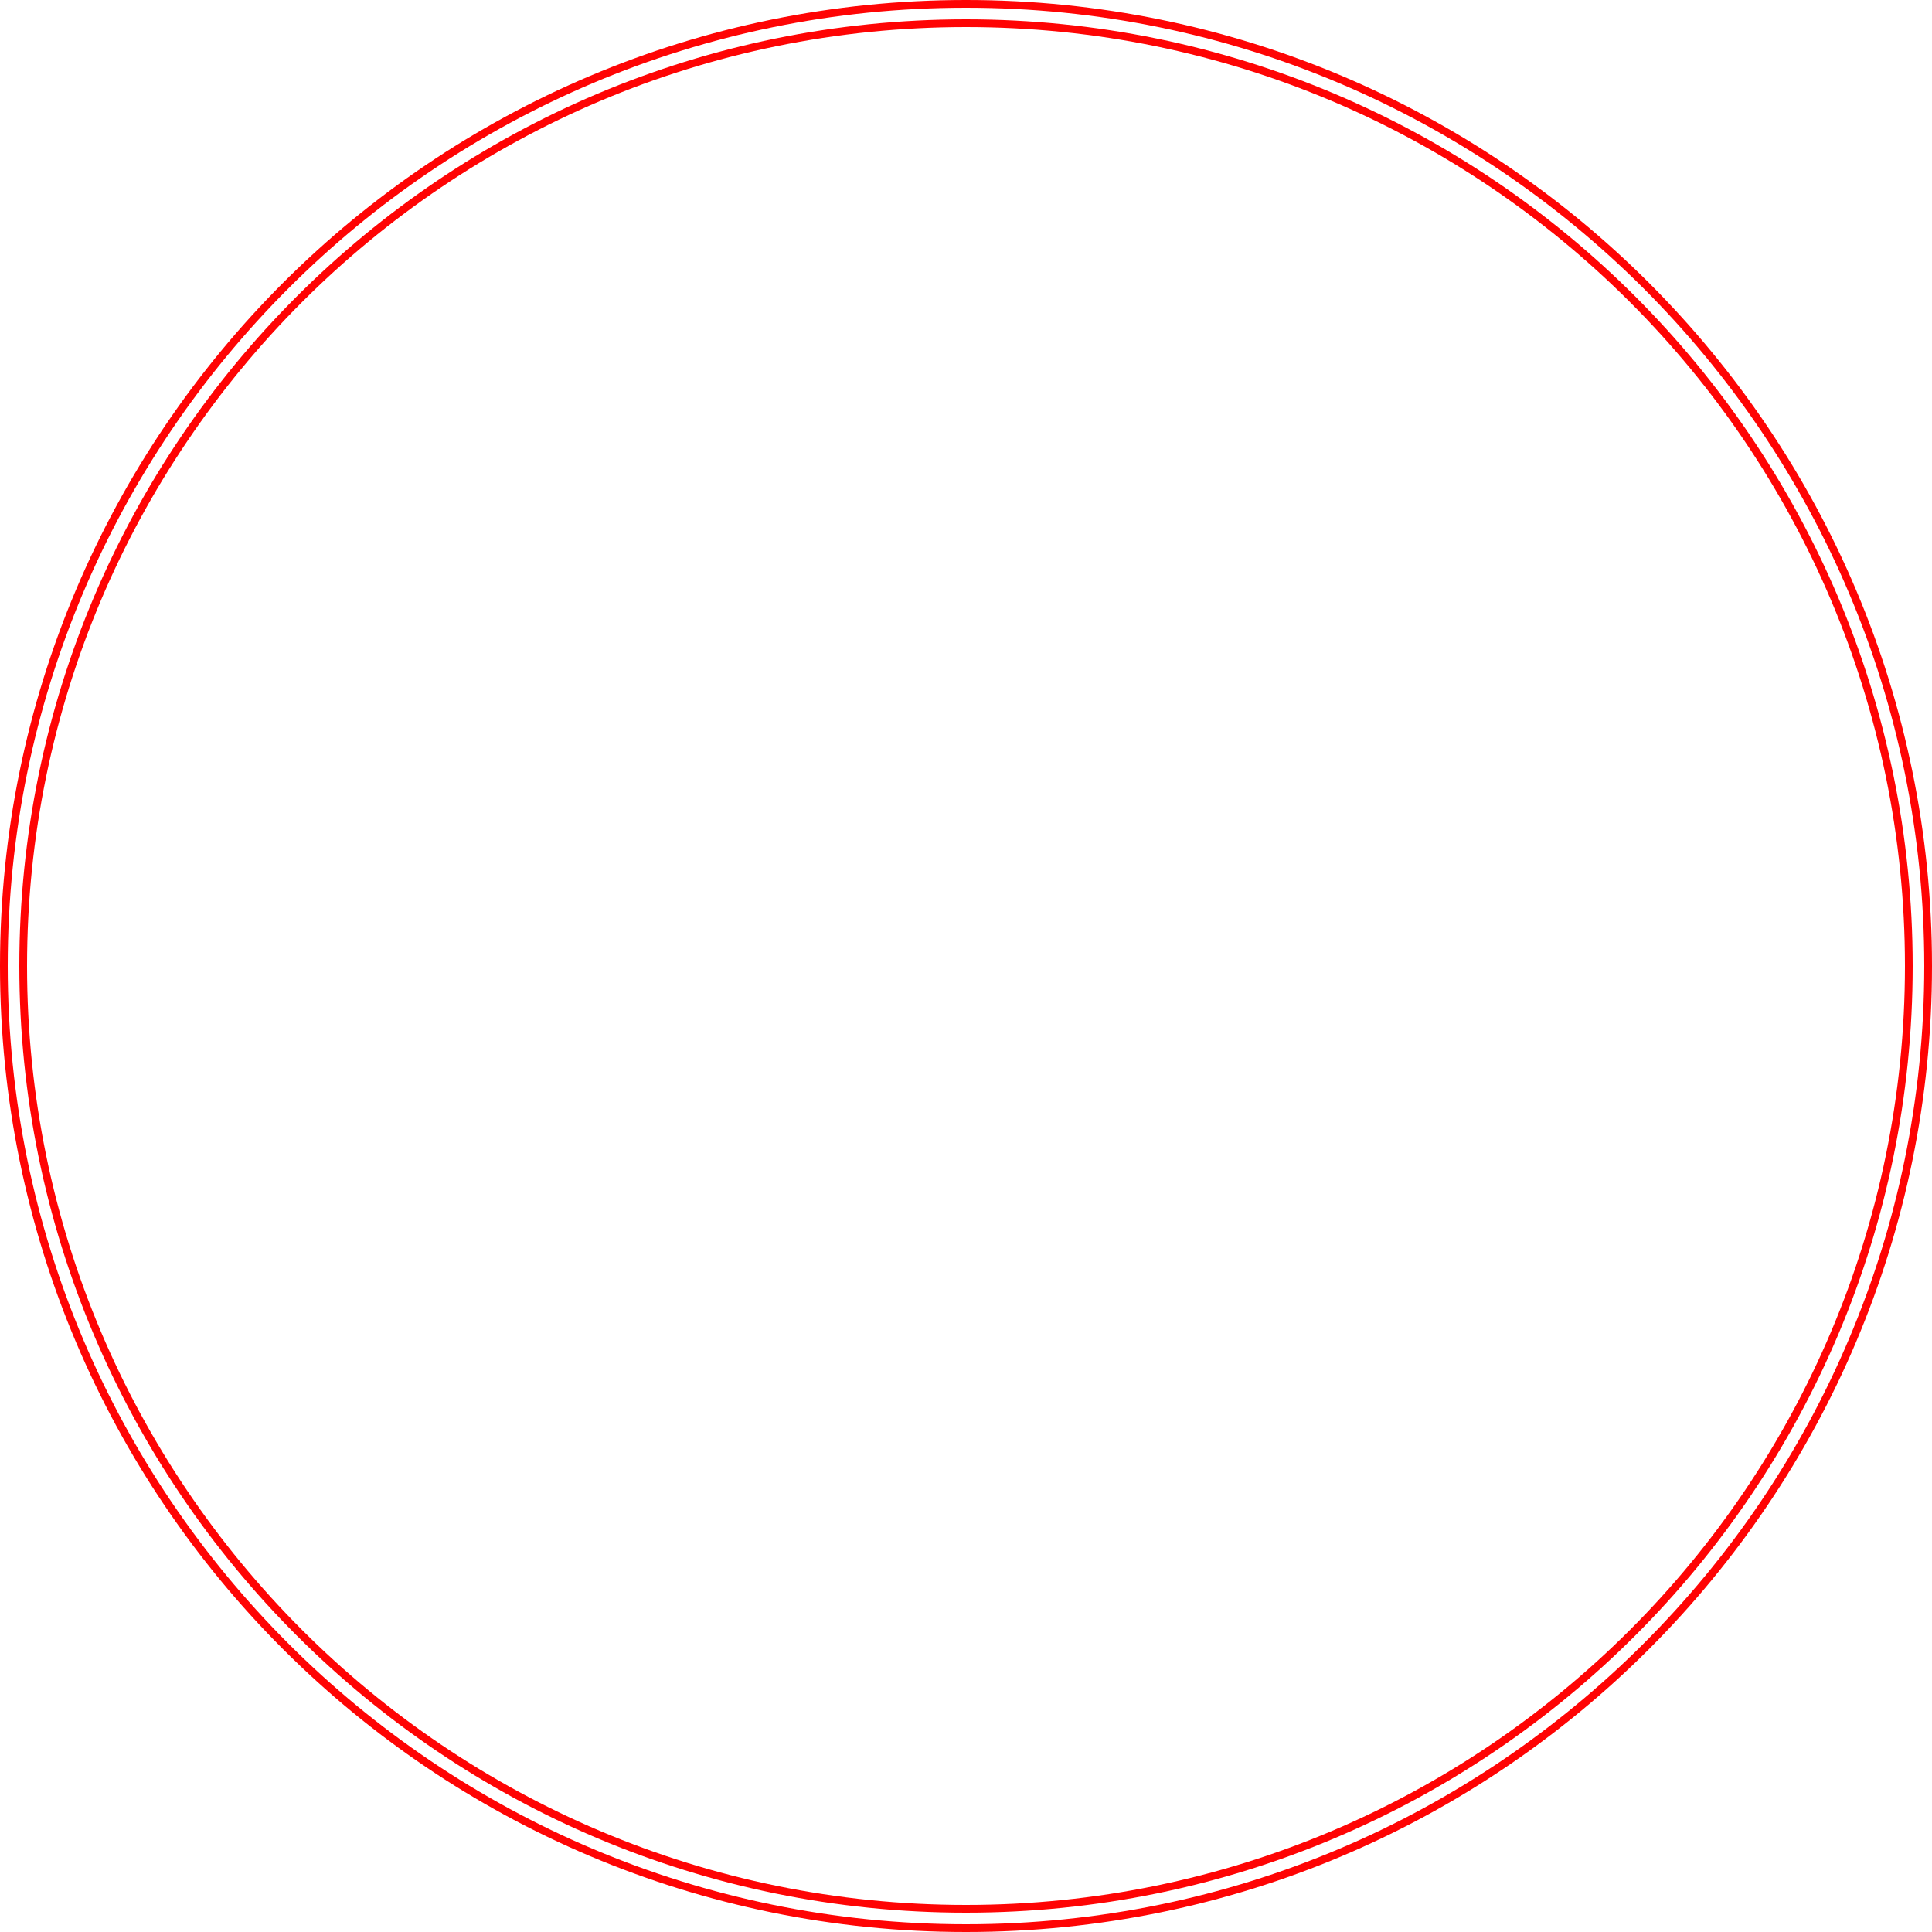
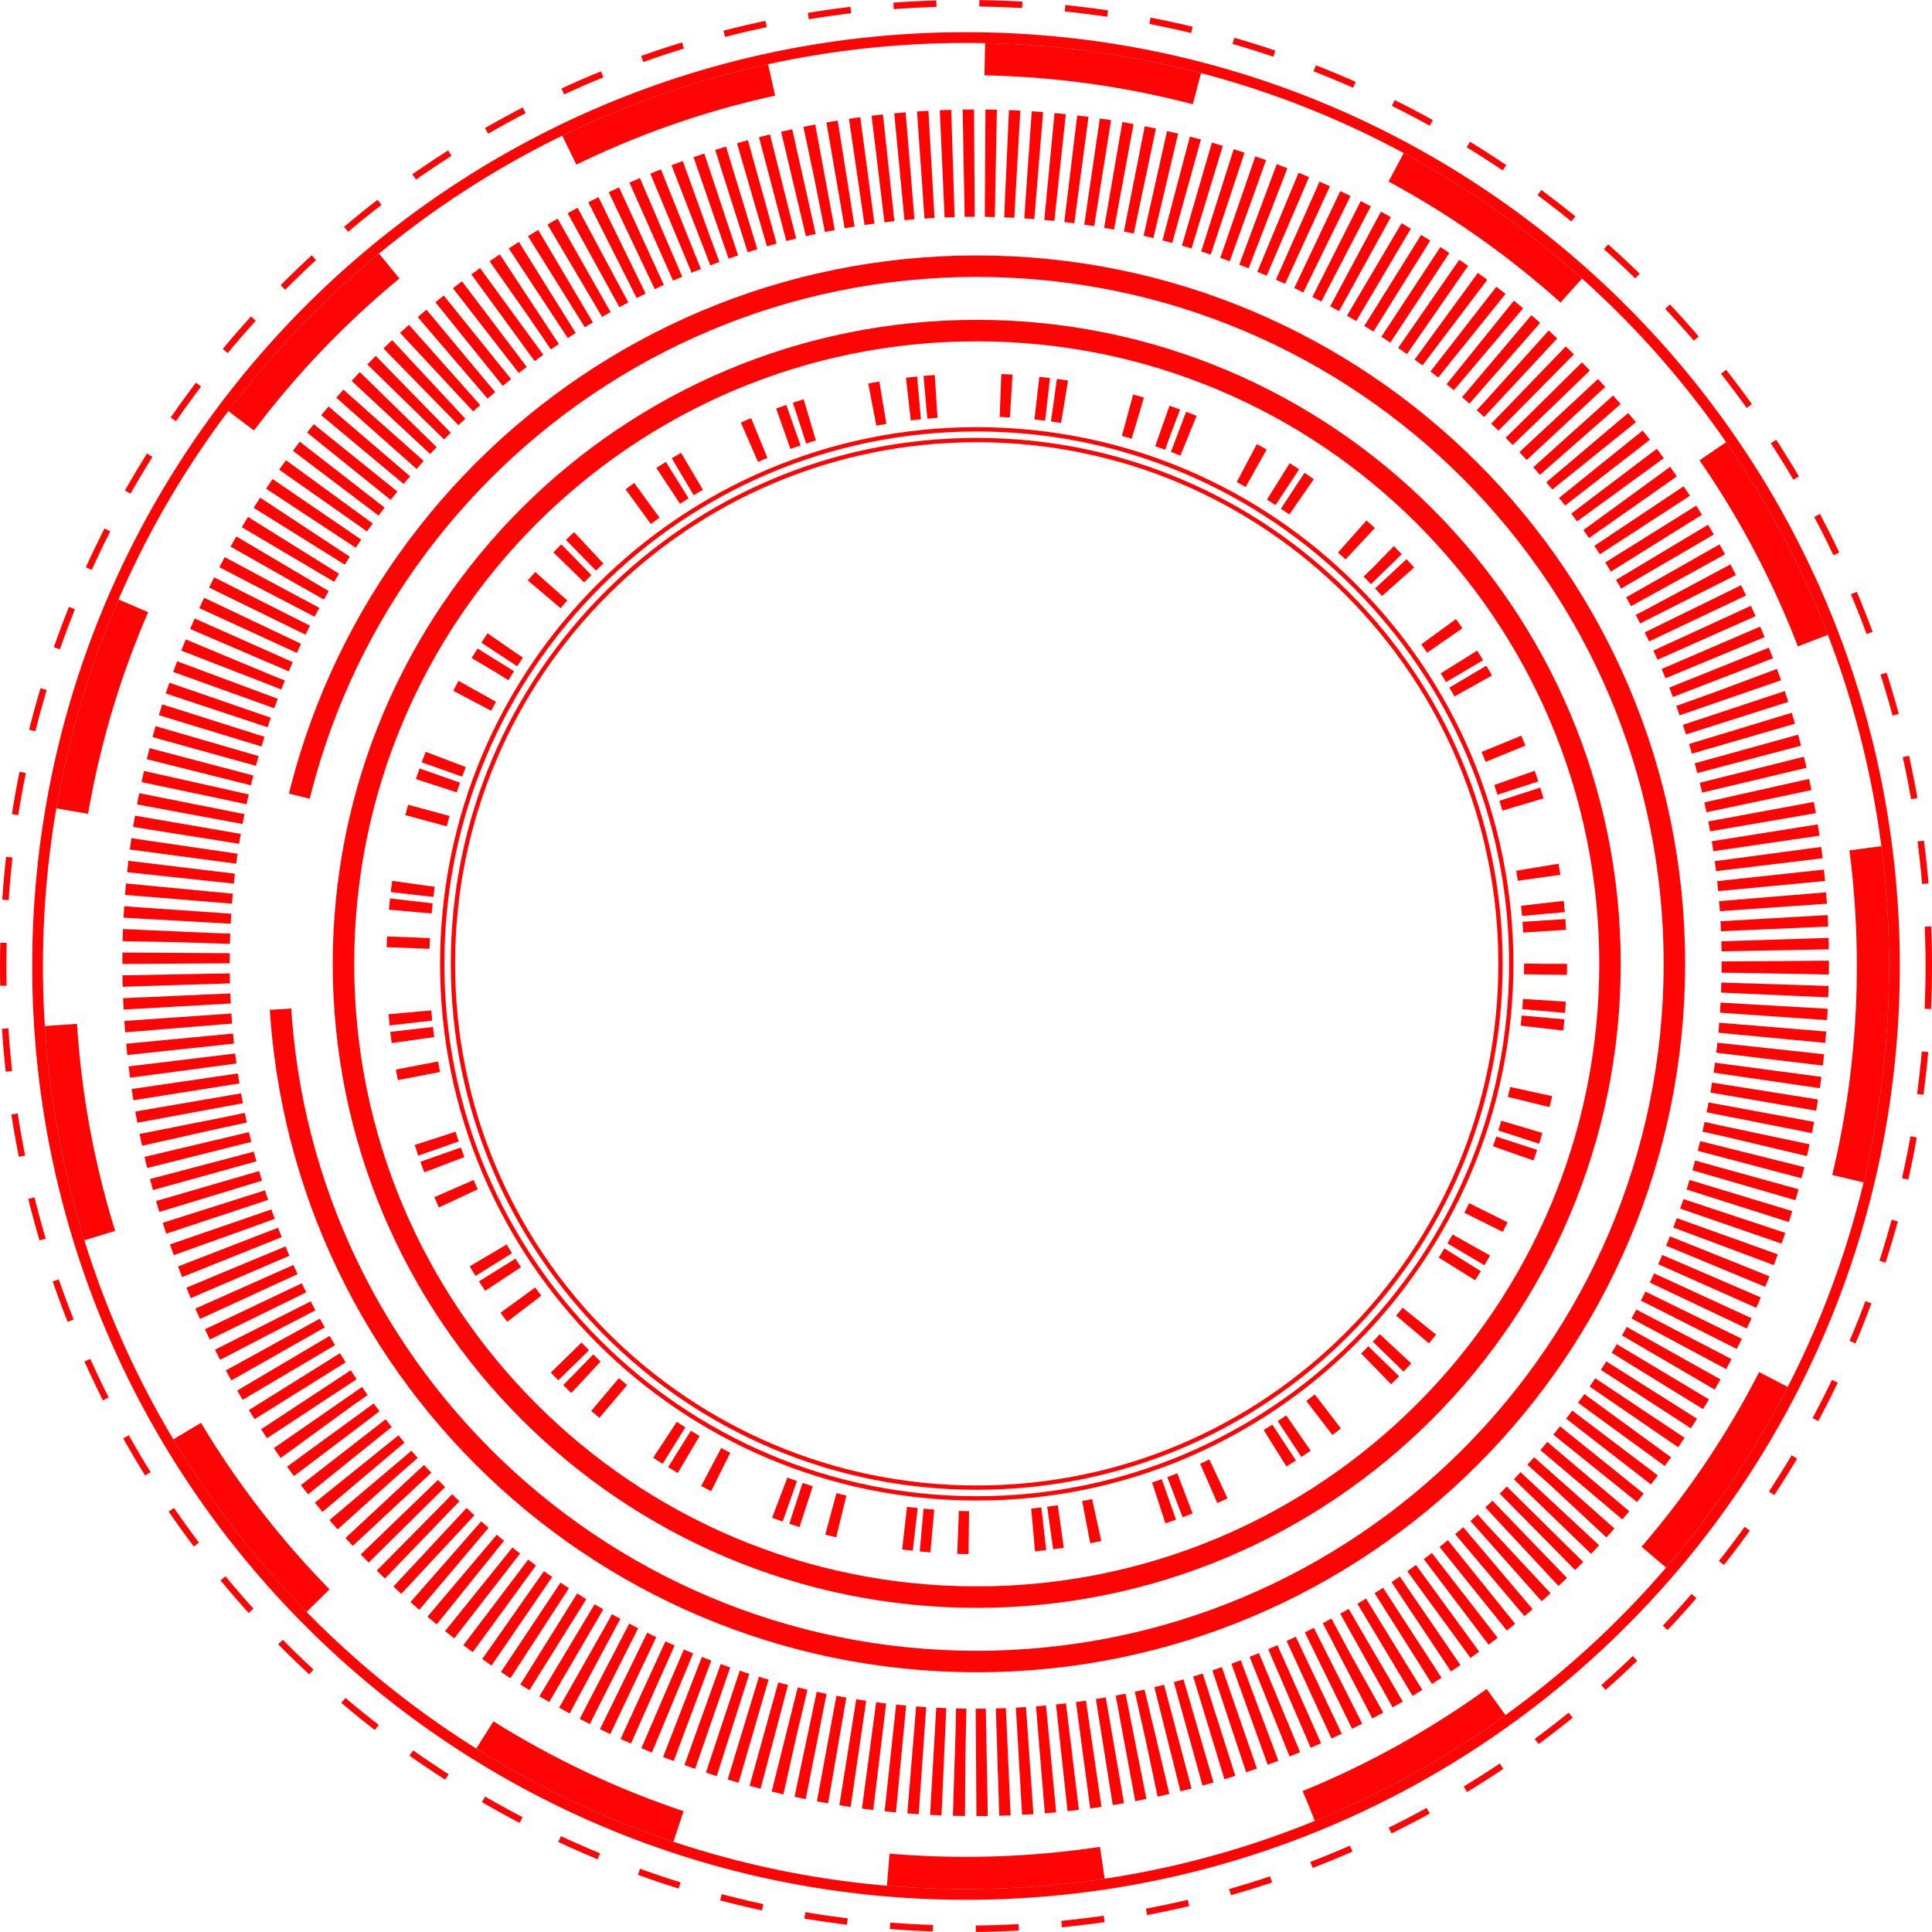
- <svg xmlns="http://www.w3.org/2000/svg" width="500" height="500" viewBox="0 0 500 500" fill="none">
-   <circle cx="250" cy="250" r="244" stroke="#FF0404" stroke-width="2" />
-   <circle cx="250" cy="250" r="249" stroke="#FF0404" stroke-width="2" />
+ <svg xmlns="http://www.w3.org/2000/svg" width="900" height="900" viewBox="0 0 900 900" fill="none">
+   <circle cx="455" cy="449" r="244" stroke="#FF0404" stroke-width="2" />
+   <circle cx="455" cy="449" r="249" stroke="#FF0404" stroke-width="2" />
+   <circle cx="455" cy="449" r="265" stroke="#FF0404" stroke-width="20" stroke-dasharray="5 12 5 3 5 30" />
+   <circle cx="455" cy="449" r="295" stroke="#FF0404" stroke-width="10" stroke-dasharray="2000 500 1000 500" />
+   <circle cx="455" cy="449" r="325" stroke="#FF0404" stroke-width="10" stroke-dasharray="1000 100" />
+   <circle cx="454.5" cy="448.5" r="372.5" stroke="#FF0404" stroke-width="50" stroke-dasharray="5 5" />
+   <circle cx="450" cy="450" r="422.5" stroke="#FF0404" stroke-width="15" stroke-dasharray="100 100" />
+   <circle cx="450" cy="450" r="432.5" stroke="#FF0404" stroke-width="5" />
+   <circle cx="450" cy="450" r="448.5" stroke="#FF0404" stroke-width="3" stroke-dasharray="20 20" />
</svg>
